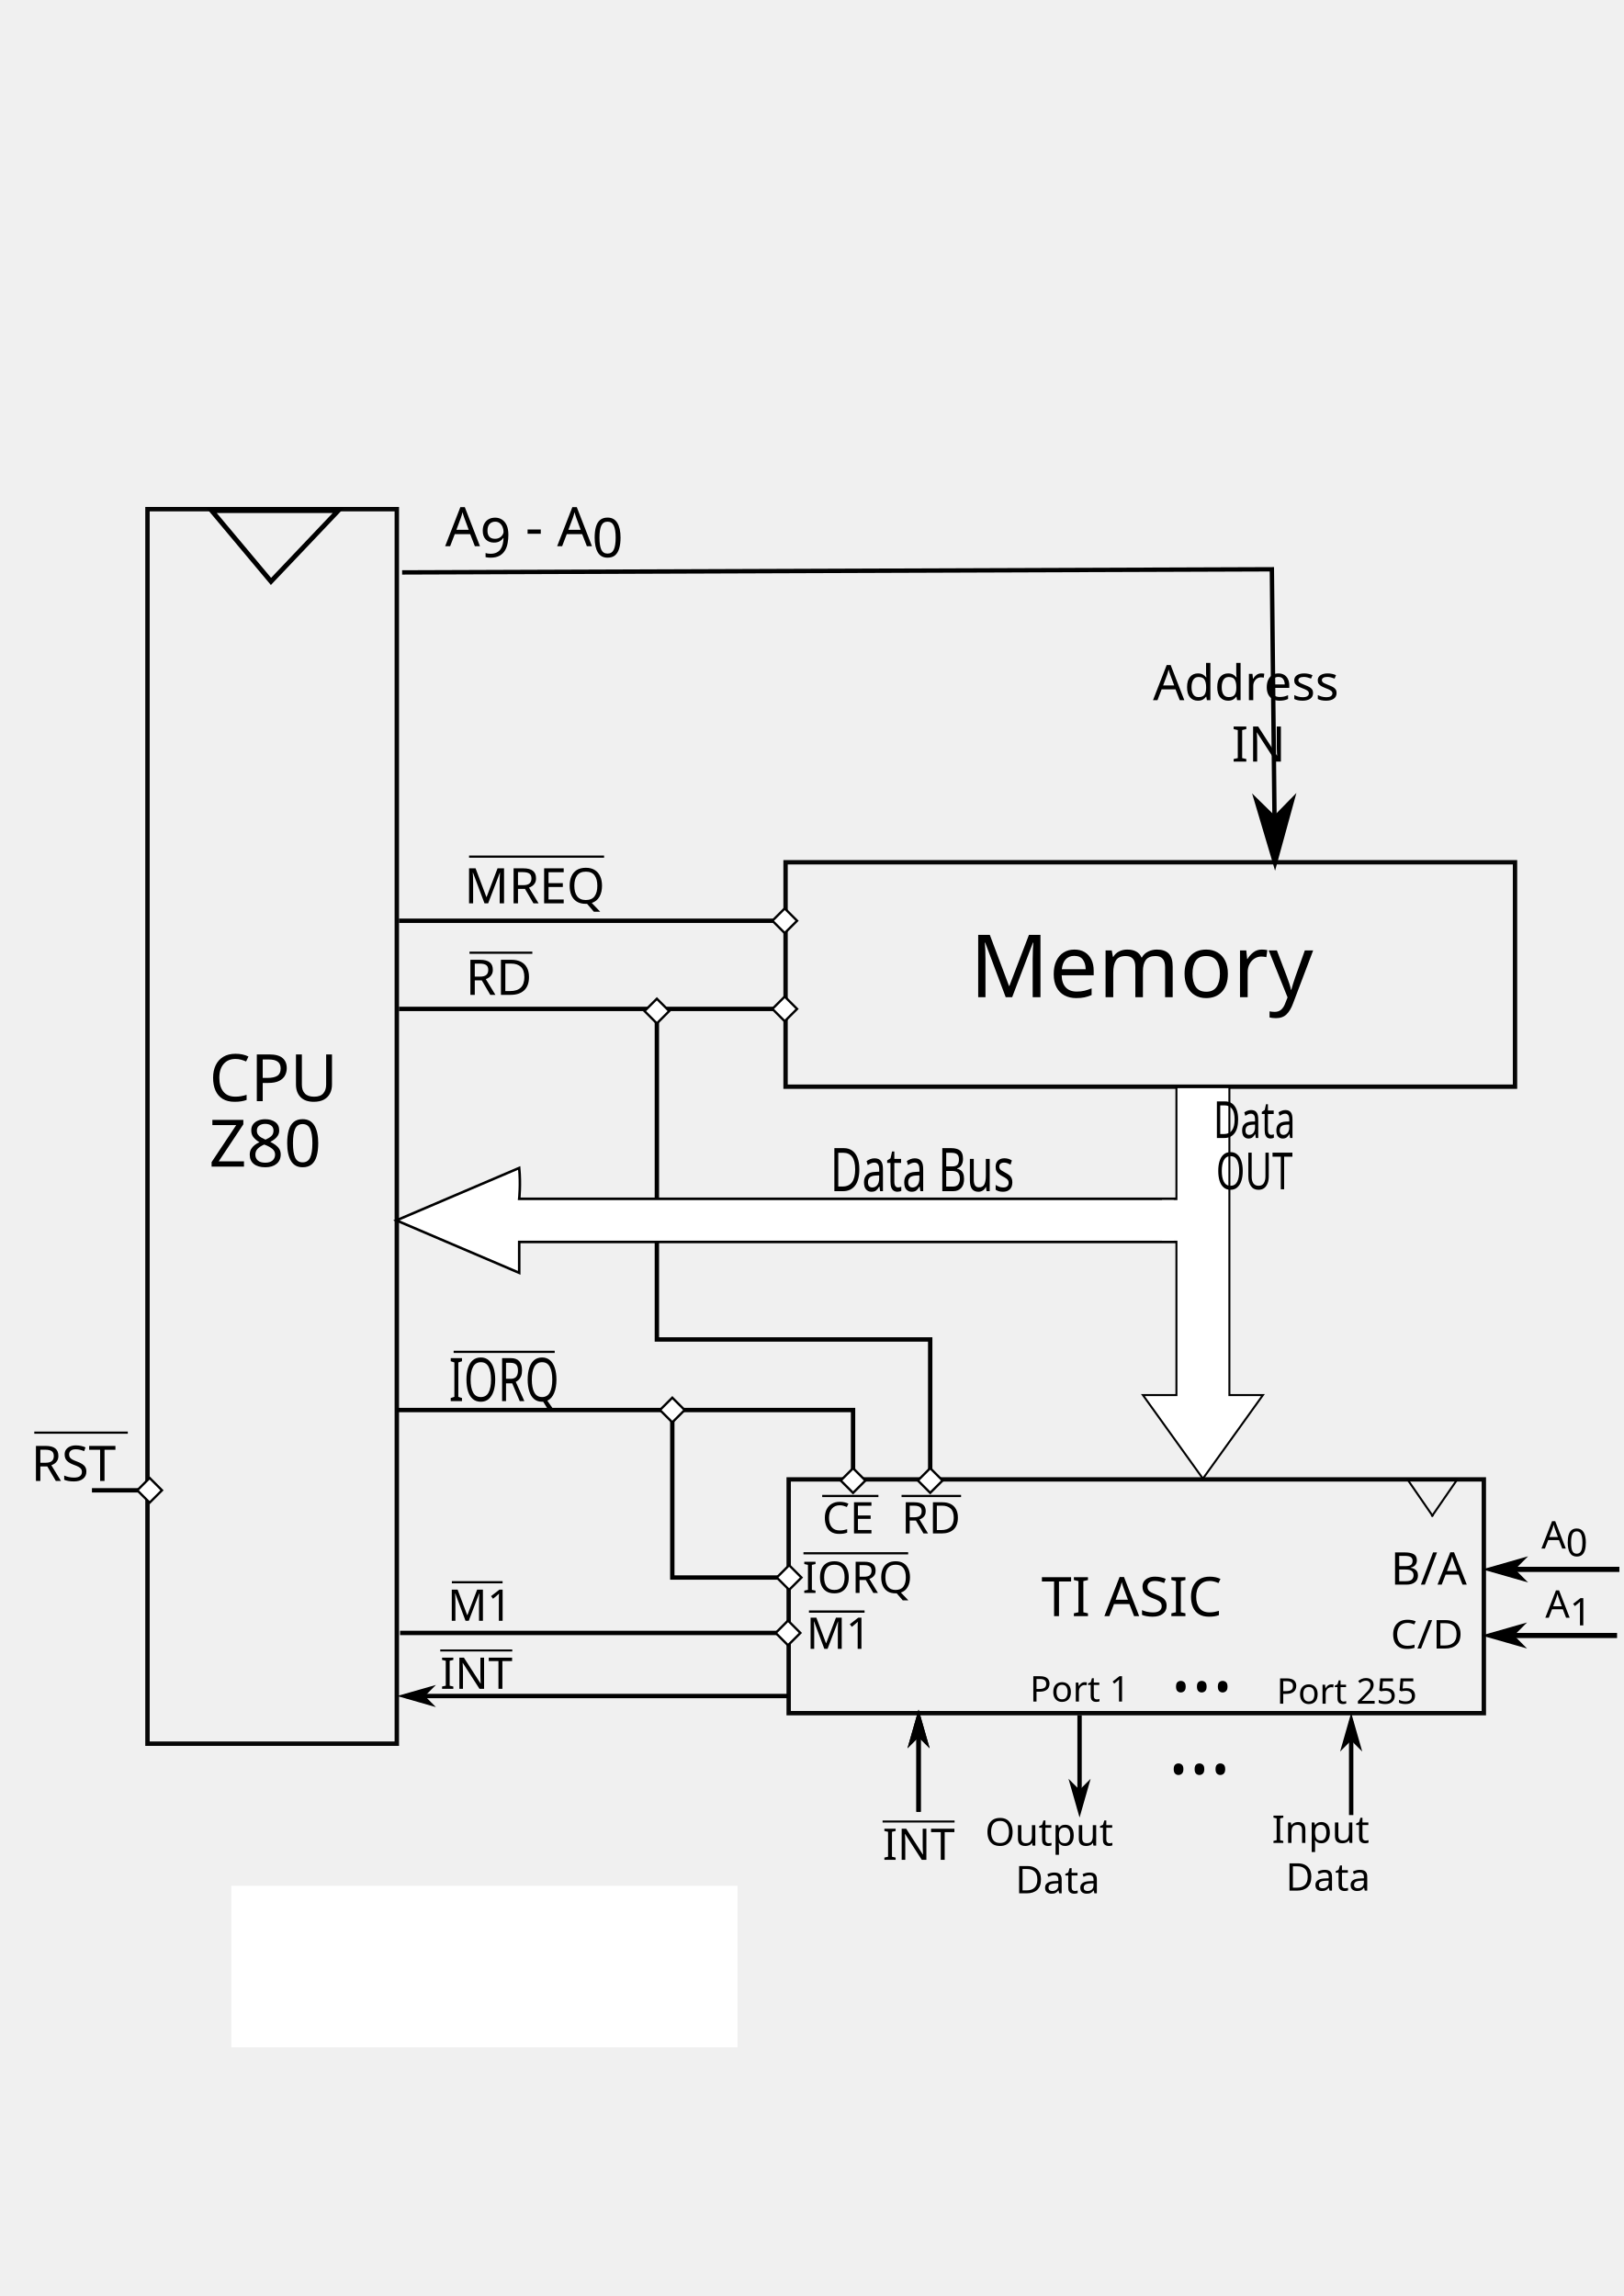
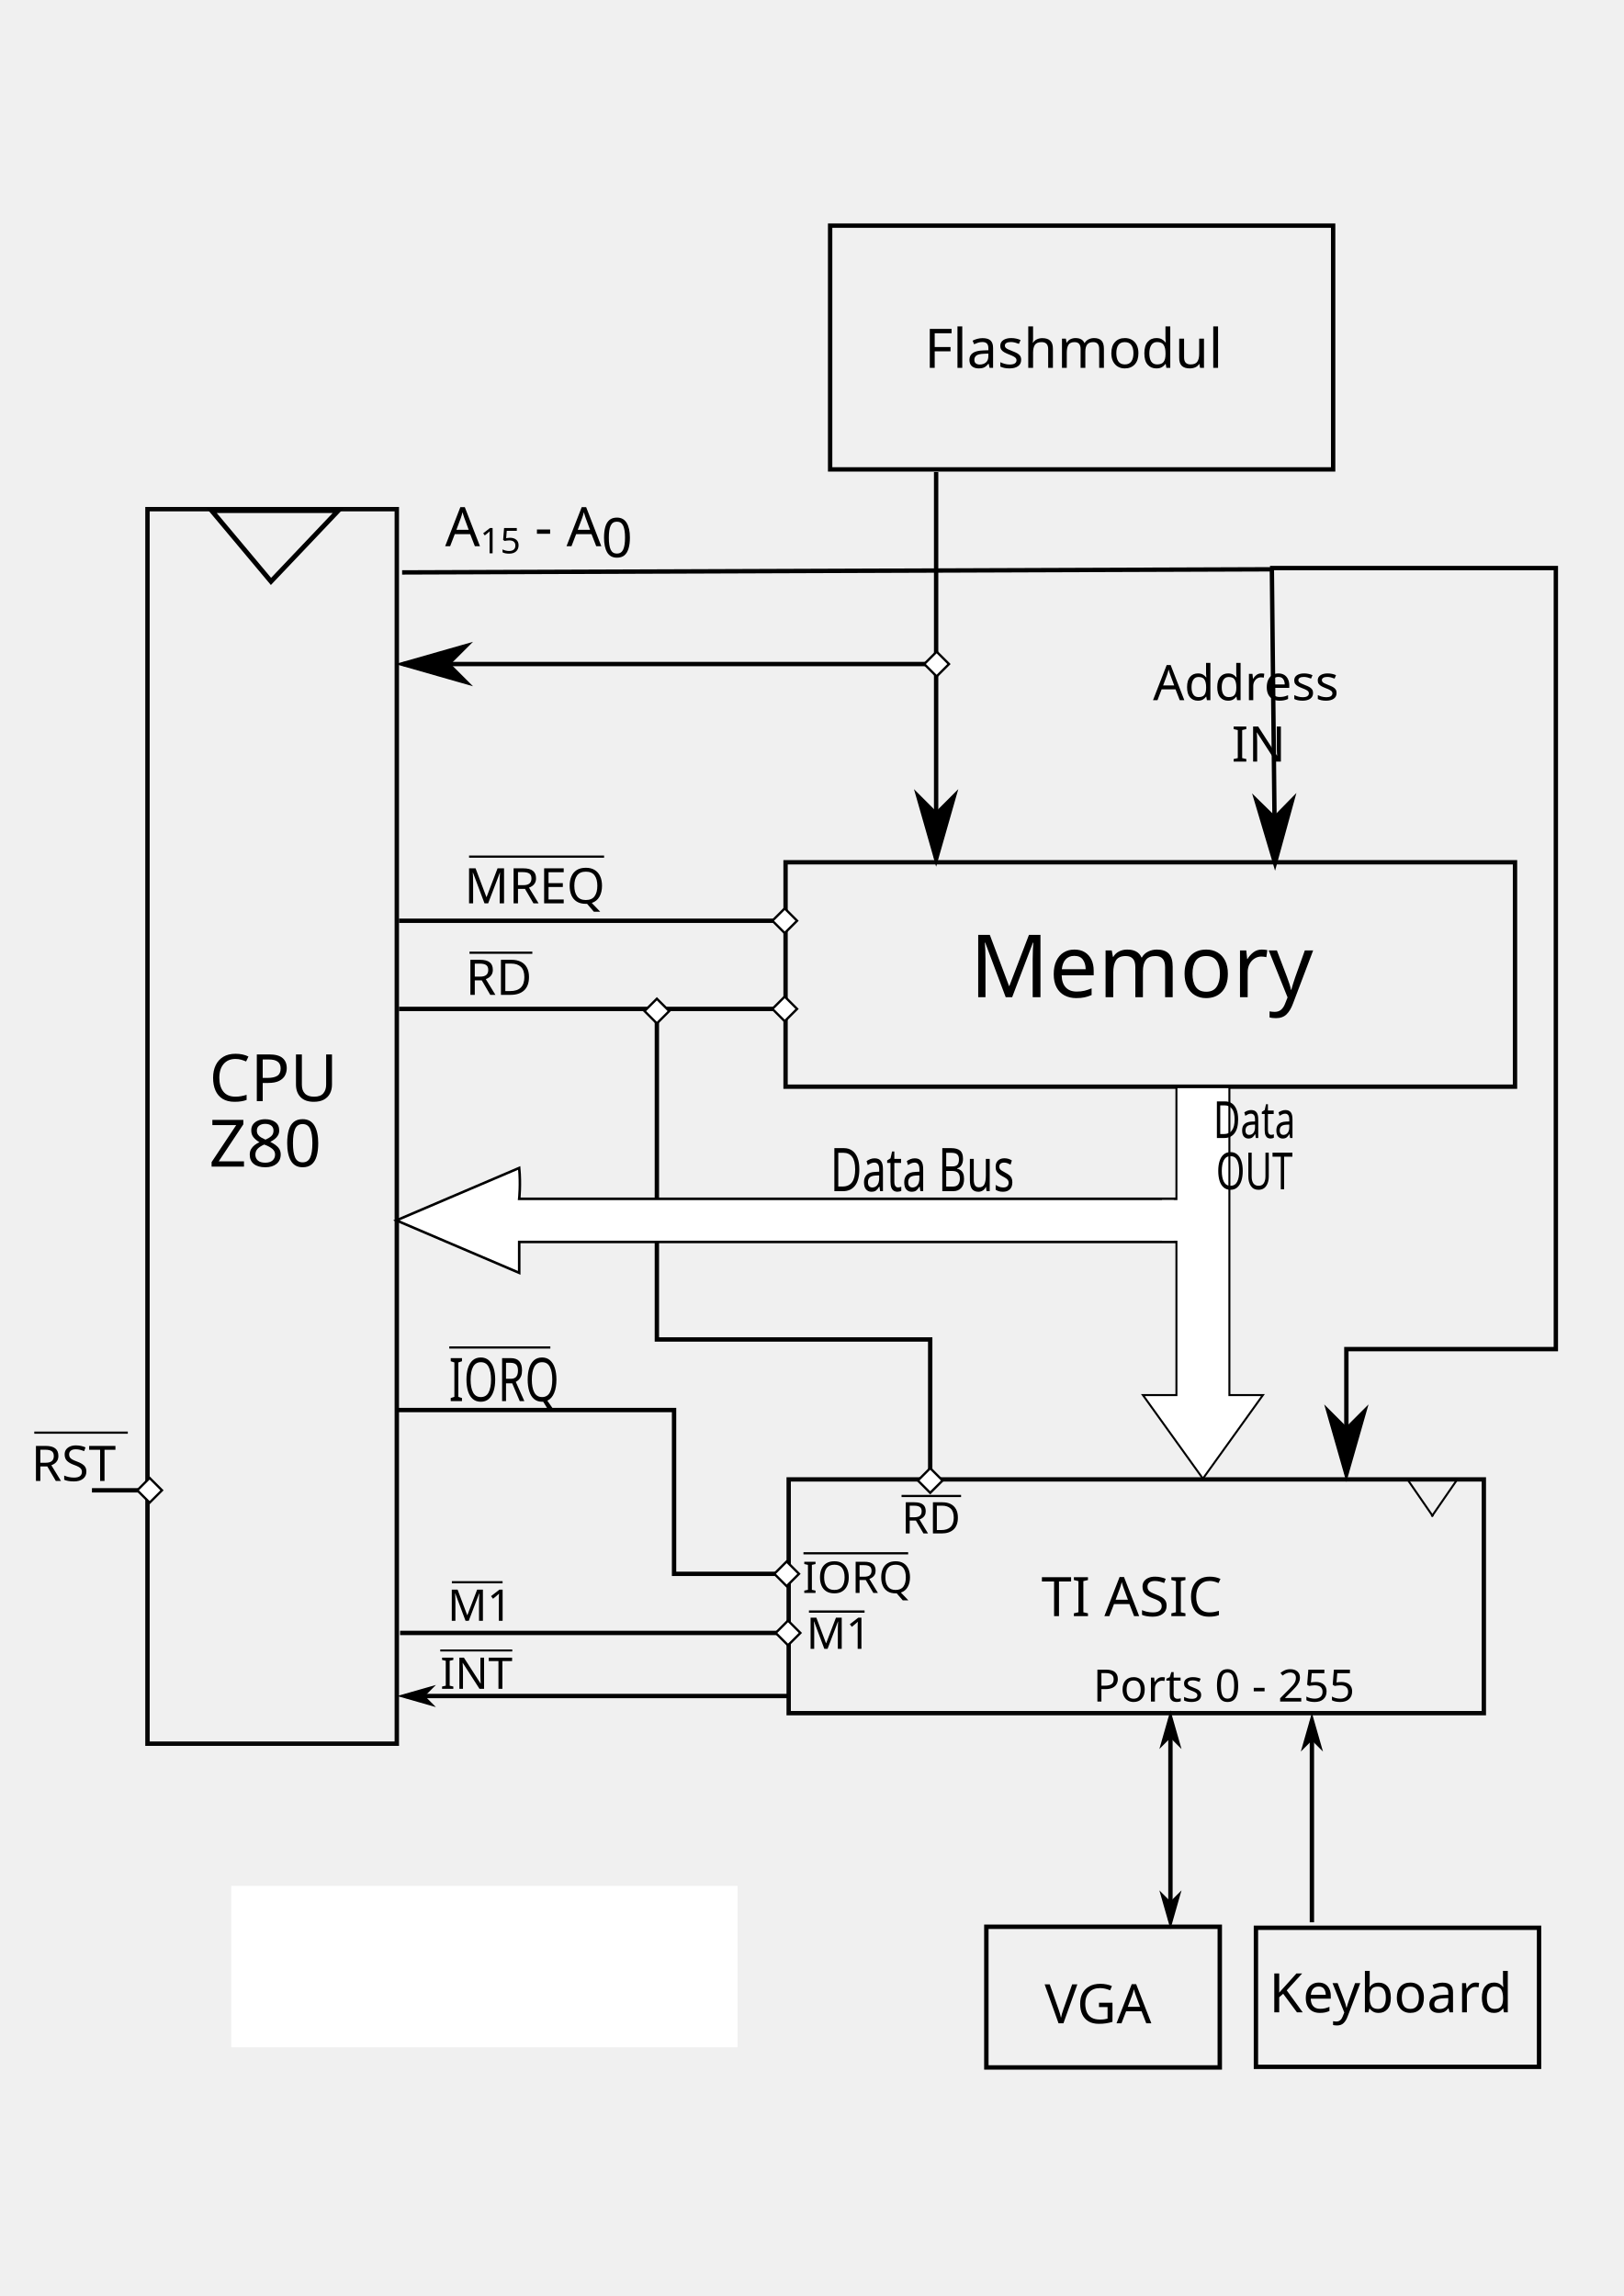
<svg xmlns="http://www.w3.org/2000/svg" width="210mm" height="297mm" viewBox="0 0 744.094 1052.362" id="svg2" version="1.1">
  <defs id="defs4">
+     <marker style="overflow:visible;" id="marker7696" refX="0.0" refY="0.0" orient="auto">
+       <path transform="scale(0.8) rotate(180) translate(12.5,0)" style="fill-rule:evenodd;stroke:#000000;stroke-width:1pt;stroke-opacity:1;fill:#000000;fill-opacity:1" d="M 0.0,0.0 L 5.0,-5.0 L -12.5,0.0 L 5.0,5.0 L 0.0,0.0 z " id="path7698" />
+     </marker>
+     <marker orient="auto" refY="0.0" refX="0.0" id="marker5862" style="overflow:visible">
+       <path id="path5864" d="M 0.0,0.0 L 5.0,-5.0 L -12.5,0.0 L 5.0,5.0 L 0.0,0.0 z " style="fill-rule:evenodd;stroke:#000000;stroke-width:1pt;stroke-opacity:1;fill:#000000;fill-opacity:1" transform="scale(0.4) translate(10,0)" />
+     </marker>
+     <marker orient="auto" refY="0.0" refX="0.0" id="Arrow1Lstart" style="overflow:visible">
+       <path id="path5328" d="M 0.0,0.0 L 5.0,-5.0 L -12.5,0.0 L 5.0,5.0 L 0.0,0.0 z " style="fill-rule:evenodd;stroke:#000000;stroke-width:1pt;stroke-opacity:1;fill:#000000;fill-opacity:1" transform="scale(0.8) translate(12.5,0)" />
+     </marker>
+     <marker orient="auto" refY="0.0" refX="0.0" id="marker5050" style="overflow:visible;">
+       <path id="path5052" d="M 0.0,0.0 L 5.0,-5.0 L -12.5,0.0 L 5.0,5.0 L 0.0,0.0 z " style="fill-rule:evenodd;stroke:#000000;stroke-width:1pt;stroke-opacity:1;fill:#000000;fill-opacity:1" transform="scale(0.8) rotate(180) translate(12.5,0)" />
+     </marker>
+     <marker style="overflow:visible;" id="marker4855" refX="0.0" refY="0.0" orient="auto">
+       <path transform="scale(0.4) rotate(180) translate(10,0)" style="fill-rule:evenodd;stroke:#000000;stroke-width:1pt;stroke-opacity:1;fill:#000000;fill-opacity:1" d="M 0.0,0.0 L 5.0,-5.0 L -12.5,0.0 L 5.0,5.0 L 0.0,0.0 z " id="path4857" />
+     </marker>
+     <marker style="overflow:visible;" id="marker4593" refX="0.0" refY="0.0" orient="auto">
+       <path transform="scale(0.4) rotate(180) translate(10,0)" style="fill-rule:evenodd;stroke:#000000;stroke-width:1pt;stroke-opacity:1;fill:#000000;fill-opacity:1" d="M 0.0,0.0 L 5.0,-5.0 L -12.5,0.0 L 5.0,5.0 L 0.0,0.0 z " id="path4595" />
+     </marker>
    <marker orient="auto" refY="0.0" refX="0.0" id="marker15234" style="overflow:visible;">
      <path id="path15236" d="M 0.0,0.0 L 5.0,-5.0 L -12.5,0.0 L 5.0,5.0 L 0.0,0.0 z " style="fill-rule:evenodd;stroke:#000000;stroke-width:1pt;stroke-opacity:1;fill:#000000;fill-opacity:1" transform="scale(0.4) rotate(180) translate(10,0)" />
-     </marker>
-     <marker style="overflow:visible;" id="marker13762" refX="0.0" refY="0.0" orient="auto">
-       <path transform="scale(0.4) rotate(180) translate(10,0)" style="fill-rule:evenodd;stroke:#000000;stroke-width:1pt;stroke-opacity:1;fill:#000000;fill-opacity:1" d="M 0.0,0.0 L 5.0,-5.0 L -12.5,0.0 L 5.0,5.0 L 0.0,0.0 z " id="path13764" />
-     </marker>
-     <marker orient="auto" refY="0.0" refX="0.0" id="marker12941" style="overflow:visible;">
-       <path id="path12943" d="M 0.0,0.0 L 5.0,-5.0 L -12.5,0.0 L 5.0,5.0 L 0.0,0.0 z " style="fill-rule:evenodd;stroke:#000000;stroke-width:1pt;stroke-opacity:1;fill:#000000;fill-opacity:1" transform="scale(0.4) rotate(180) translate(10,0)" />
-     </marker>
-     <marker style="overflow:visible" id="marker11310" refX="0.0" refY="0.0" orient="auto">
-       <path transform="scale(0.4) translate(10,0)" style="fill-rule:evenodd;stroke:#000000;stroke-width:1pt;stroke-opacity:1;fill:#000000;fill-opacity:1" d="M 0.0,0.0 L 5.0,-5.0 L -12.5,0.0 L 5.0,5.0 L 0.0,0.0 z " id="path11312" />
-     </marker>
-     <marker orient="auto" refY="0.0" refX="0.0" id="marker11004" style="overflow:visible">
-       <path id="path11006" d="M 0.0,0.0 L 5.0,-5.0 L -12.5,0.0 L 5.0,5.0 L 0.0,0.0 z " style="fill-rule:evenodd;stroke:#000000;stroke-width:1pt;stroke-opacity:1;fill:#000000;fill-opacity:1" transform="scale(0.4) translate(10,0)" />
    </marker>
    <marker orient="auto" refY="0.0" refX="0.0" id="TriangleInL" style="overflow:visible">
      <path id="path4359" d="M 5.77,0.0 L -2.88,5.0 L -2.88,-5.0 L 5.77,0.0 z " style="fill-rule:evenodd;stroke:#000000;stroke-width:1pt;stroke-opacity:1;fill:#000000;fill-opacity:1" transform="scale(-0.8)" />
    </marker>
    <marker orient="auto" refY="0.0" refX="0.0" id="marker10700" style="overflow:visible">
      <path id="path10702" d="M 0,-7.071 L -7.071,0 L 0,7.071 L 7.071,0 L 0,-7.071 z " style="fill-rule:evenodd;fill:#ffffff;stroke:#000000;stroke-width:1pt;stroke-opacity:1" transform="scale(0.4)" />
    </marker>
    <marker orient="auto" refY="0.0" refX="0.0" id="Arrow2Mend" style="overflow:visible;">
      <path id="path4253" style="fill-rule:evenodd;stroke-width:0.625;stroke-linejoin:round;stroke:#000000;stroke-opacity:1;fill:#000000;fill-opacity:1" d="M 8.719,4.034 L -2.207,0.016 L 8.719,-4.002 C 6.973,-1.63 6.983,1.616 8.719,4.034 z " transform="scale(0.6) rotate(180) translate(0,0)" />
    </marker>
    <marker orient="auto" refY="0.0" refX="0.0" id="Arrow1Send" style="overflow:visible;">
      <path id="path4241" d="M 0.0,0.0 L 5.0,-5.0 L -12.5,0.0 L 5.0,5.0 L 0.0,0.0 z " style="fill-rule:evenodd;stroke:#000000;stroke-width:1pt;stroke-opacity:1;fill:#000000;fill-opacity:1" transform="scale(0.2) rotate(180) translate(6,0)" />
    </marker>
    <marker style="overflow:visible;" id="marker9129" refX="0.0" refY="0.0" orient="auto">
      <path transform="scale(0.4) rotate(180) translate(10,0)" style="fill-rule:evenodd;stroke:#000000;stroke-width:1pt;stroke-opacity:1;fill:#000000;fill-opacity:1" d="M 0.0,0.0 L 5.0,-5.0 L -12.5,0.0 L 5.0,5.0 L 0.0,0.0 z " id="path9131" />
    </marker>
    <marker orient="auto" refY="0.0" refX="0.0" id="marker8927" style="overflow:visible;">
      <path id="path8929" d="M 0.0,0.0 L 5.0,-5.0 L -12.5,0.0 L 5.0,5.0 L 0.0,0.0 z " style="fill-rule:evenodd;stroke:#000000;stroke-width:1pt;stroke-opacity:1;fill:#000000;fill-opacity:1" transform="scale(0.4) rotate(180) translate(10,0)" />
    </marker>
    <marker orient="auto" refY="0.0" refX="0.0" id="marker8731" style="overflow:visible;">
      <path id="path8733" d="M 0.0,0.0 L 5.0,-5.0 L -12.5,0.0 L 5.0,5.0 L 0.0,0.0 z " style="fill-rule:evenodd;stroke:#000000;stroke-width:1pt;stroke-opacity:1;fill:#000000;fill-opacity:1" transform="scale(0.4) rotate(180) translate(10,0)" />
    </marker>
    <marker style="overflow:visible" id="marker8514" refX="0.0" refY="0.0" orient="auto">
      <g id="g8516" style="stroke:#000000;stroke-opacity:1;fill:#000000;fill-opacity:1">
        <path style="fill:#000000;stroke:#000000;stroke-width:1.15;stroke-linecap:square;stroke-opacity:1;fill-opacity:1" d="M 0,0 L -2,0" id="path8518" />
        <path style="fill:#000000;fill-rule:evenodd;stroke:#000000;stroke-opacity:1;fill-opacity:1" d="M 0,0 L -13,4 L -9,0 -13,-4 L 0,0 z " id="path8520" />
        <path style="fill:#000000;stroke:#000000;stroke-width:1;stroke-linecap:square;stroke-opacity:1;fill-opacity:1" d="M 0,-4 L 0,40" id="path8522" />
      </g>
    </marker>
    <marker style="overflow:visible" id="DistanceEnd" refX="0.0" refY="0.0" orient="auto">
      <g id="g2301" style="stroke:#000000;stroke-opacity:1;fill:#000000;fill-opacity:1">
        <path style="fill:#000000;stroke:#000000;stroke-width:1.15;stroke-linecap:square;stroke-opacity:1;fill-opacity:1" d="M 0,0 L -2,0" id="path2316" />
        <path style="fill:#000000;fill-rule:evenodd;stroke:#000000;stroke-opacity:1;fill-opacity:1" d="M 0,0 L -13,4 L -9,0 -13,-4 L 0,0 z " id="path2312" />
        <path style="fill:#000000;stroke:#000000;stroke-width:1;stroke-linecap:square;stroke-opacity:1;fill-opacity:1" d="M 0,-4 L 0,40" id="path2314" />
      </g>
    </marker>
    <marker orient="auto" refY="0.0" refX="0.0" id="marker8056" style="overflow:visible">
      <path id="path8058" d="M 0,-7.071 L -7.071,0 L 0,7.071 L 7.071,0 L 0,-7.071 z " style="fill-rule:evenodd;fill:#ffffff;stroke:#000000;stroke-width:1pt;stroke-opacity:1" transform="scale(0.4)" />
    </marker>
    <marker orient="auto" refY="0.0" refX="0.0" id="Club" style="overflow:visible">
      <path id="path4455" d="M -1.597,-7.098 C -3.486,-7.098 -5.024,-5.561 -5.024,-3.671 C -5.024,-3.015 -4.785,-2.444 -4.464,-1.923 C -4.503,-1.891 -4.544,-1.865 -4.581,-1.83 C -5.203,-2.685 -6.17,-3.275 -7.308,-3.275 C -9.197,-3.275 -10.734,-1.738 -10.734,0.151 C -10.734,2.04 -9.197,3.578 -7.308,3.578 C -6.314,3.578 -5.439,3.136 -4.814,2.459 C -4.938,2.814 -5.024,3.18 -5.024,3.578 C -5.024,5.467 -3.486,7.004 -1.597,7.004 C 0.292,7.004 1.829,5.467 1.829,3.578 C 1.829,2.784 1.514,2.084 1.06,1.503 C 2.415,1.766 3.772,2.297 4.766,3.834 C 4.028,3.096 3.554,1.753 3.554,-0.059 L 2.925,-0.105 L 3.507,-0.128 C 3.507,-1.94 3.958,-3.283 4.696,-4.021 C 3.737,-2.539 2.439,-1.995 1.13,-1.713 C 1.534,-2.275 1.829,-2.927 1.829,-3.671 C 1.829,-5.561 0.292,-7.098 -1.597,-7.098 z " style="fill-rule:evenodd;stroke:#000000;stroke-width:0.746pt;stroke-opacity:1;fill:#000000;fill-opacity:1" transform="scale(0.6)" />
    </marker>
    <marker style="overflow:visible" id="marker7772" refX="0.0" refY="0.0" orient="auto">
      <path transform="scale(0.4)" style="fill-rule:evenodd;fill:#ffffff;stroke:#000000;stroke-width:1pt;stroke-opacity:1" d="M 0,-7.071 L -7.071,0 L 0,7.071 L 7.071,0 L 0,-7.071 z " id="path7774" />
    </marker>
    <marker style="overflow:visible;" id="marker6376" refX="0.0" refY="0.0" orient="auto">
      <path transform="scale(0.4) rotate(180) translate(10,0)" style="fill-rule:evenodd;stroke:#000000;stroke-width:1pt;stroke-opacity:1;fill:#000000;fill-opacity:1" d="M 0.0,0.0 L 5.0,-5.0 L -12.5,0.0 L 5.0,5.0 L 0.0,0.0 z " id="path6378" />
    </marker>
    <marker orient="auto" refY="0.0" refX="0.0" id="marker6256" style="overflow:visible;">
      <path id="path6258" d="M 0.0,0.0 L 5.0,-5.0 L -12.5,0.0 L 5.0,5.0 L 0.0,0.0 z " style="fill-rule:evenodd;stroke:#000000;stroke-width:1pt;stroke-opacity:1;fill:#000000;fill-opacity:1" transform="scale(0.4) rotate(180) translate(10,0)" />
    </marker>
    <marker style="overflow:visible;" id="marker6138" refX="0.0" refY="0.0" orient="auto">
      <path transform="scale(0.8) rotate(180) translate(12.5,0)" style="fill-rule:evenodd;stroke:#000000;stroke-width:1pt;stroke-opacity:1;fill:#000000;fill-opacity:1" d="M 0.0,0.0 L 5.0,-5.0 L -12.5,0.0 L 5.0,5.0 L 0.0,0.0 z " id="path6140" />
    </marker>
    <marker orient="auto" refY="0.0" refX="0.0" id="EmptyDiamondL" style="overflow:visible">
      <path id="path4332" d="M 0,-7.071 L -7.071,0 L 0,7.071 L 7.071,0 L 0,-7.071 z " style="fill-rule:evenodd;fill:#ffffff;stroke:#000000;stroke-width:1pt;stroke-opacity:1" transform="scale(0.8)" />
    </marker>
    <marker orient="auto" refY="0.0" refX="0.0" id="marker5836" style="overflow:visible">
      <path id="path5838" d="M 0,-7.071 L -7.071,0 L 0,7.071 L 7.071,0 L 0,-7.071 z " style="fill-rule:evenodd;fill:#ffffff;stroke:#000000;stroke-width:1pt;stroke-opacity:1" transform="scale(0.4)" />
    </marker>
    <marker style="overflow:visible" id="marker5736" refX="0.0" refY="0.0" orient="auto">
      <path transform="scale(0.4)" style="fill-rule:evenodd;fill:#ffffff;stroke:#000000;stroke-width:1pt;stroke-opacity:1" d="M 0,-7.071 L -7.071,0 L 0,7.071 L 7.071,0 L 0,-7.071 z " id="path5738" />
    </marker>
    <marker orient="auto" refY="0.0" refX="0.0" id="marker5688" style="overflow:visible">
      <path id="path5690" d="M 0,-7.071 L -7.071,0 L 0,7.071 L 7.071,0 L 0,-7.071 z " style="fill-rule:evenodd;fill:#ffffff;stroke:#000000;stroke-width:1pt;stroke-opacity:1" transform="scale(0.4)" />
    </marker>
    <marker orient="auto" refY="0.0" refX="0.0" id="marker5582" style="overflow:visible">
      <path id="path5584" d="M 0,-7.071 L -7.071,0 L 0,7.071 L 7.071,0 L 0,-7.071 z " style="fill-rule:evenodd;fill:#ffffff;stroke:#000000;stroke-width:1pt;stroke-opacity:1" transform="scale(0.4)" />
    </marker>
    <marker style="overflow:visible" id="marker5476" refX="0.0" refY="0.0" orient="auto">
      <path transform="scale(0.4)" style="fill-rule:evenodd;fill:#ffffff;stroke:#000000;stroke-width:1pt;stroke-opacity:1" d="M 0,-7.071 L -7.071,0 L 0,7.071 L 7.071,0 L 0,-7.071 z " id="path5478" />
    </marker>
    <marker style="overflow:visible" id="marker5382" refX="0.0" refY="0.0" orient="auto">
      <path transform="scale(0.4)" style="fill-rule:evenodd;fill:#ffffff;stroke:#000000;stroke-width:1pt;stroke-opacity:1" d="M 0,-7.071 L -7.071,0 L 0,7.071 L 7.071,0 L 0,-7.071 z " id="path5384" />
    </marker>
    <marker orient="auto" refY="0.0" refX="0.0" id="marker5180" style="overflow:visible">
      <path id="path5182" d="M 0,-7.071 L -7.071,0 L 0,7.071 L 7.071,0 L 0,-7.071 z " style="fill-rule:evenodd;fill:#ffffff;stroke:#000000;stroke-width:1pt;stroke-opacity:1" transform="scale(0.4)" />
    </marker>
    <marker orient="auto" refY="0.0" refX="0.0" id="EmptyDiamondSend" style="overflow:visible">
      <path id="path4356" d="M 0,-7.071 L -7.071,0 L 0,7.071 L 7.071,0 L 0,-7.071 z " style="fill-rule:evenodd;fill:#ffffff;stroke:#000000;stroke-width:1pt;stroke-opacity:1" transform="scale(0.2) translate(-6,0)" />
    </marker>
    <marker orient="auto" refY="0.0" refX="0.0" id="marker5002" style="overflow:visible">
      <path id="path5004" d="M 0,-7.071 L -7.071,0 L 0,7.071 L 7.071,0 L 0,-7.071 z " style="fill-rule:evenodd;fill:#ffffff;stroke:#000000;stroke-width:1pt;stroke-opacity:1" transform="scale(0.2)" />
    </marker>
    <marker orient="auto" refY="0.0" refX="0.0" id="marker4646" style="overflow:visible">
      <path id="path4648" d="M 0,-7.071 L -7.071,0 L 0,7.071 L 7.071,0 L 0,-7.071 z " style="fill-rule:evenodd;fill:#ffffff;stroke:#000000;stroke-width:1pt;stroke-opacity:1" transform="scale(0.2)" />
    </marker>
    <marker orient="auto" refY="0.0" refX="0.0" id="EmptyDiamondS" style="overflow:visible">
      <path id="path4338" d="M 0,-7.071 L -7.071,0 L 0,7.071 L 7.071,0 L 0,-7.071 z " style="fill-rule:evenodd;fill:#ffffff;stroke:#000000;stroke-width:1pt;stroke-opacity:1" transform="scale(0.2)" />
    </marker>
    <marker orient="auto" refY="0.0" refX="0.0" id="Arrow1Mstart" style="overflow:visible">
      <path id="path4232" d="M 0.0,0.0 L 5.0,-5.0 L -12.5,0.0 L 5.0,5.0 L 0.0,0.0 z " style="fill-rule:evenodd;stroke:#000000;stroke-width:1pt;stroke-opacity:1;fill:#000000;fill-opacity:1" transform="scale(0.4) translate(10,0)" />
    </marker>
    <marker orient="auto" refY="0.0" refX="0.0" id="Arrow1Mend" style="overflow:visible;">
      <path id="path4235" d="M 0.0,0.0 L 5.0,-5.0 L -12.5,0.0 L 5.0,5.0 L 0.0,0.0 z " style="fill-rule:evenodd;stroke:#000000;stroke-width:1pt;stroke-opacity:1;fill:#000000;fill-opacity:1" transform="scale(0.4) rotate(180) translate(10,0)" />
    </marker>
    <marker orient="auto" refY="0.0" refX="0.0" id="Arrow1Lend" style="overflow:visible;">
      <path id="path4229" d="M 0.0,0.0 L 5.0,-5.0 L -12.5,0.0 L 5.0,5.0 L 0.0,0.0 z " style="fill-rule:evenodd;stroke:#000000;stroke-width:1pt;stroke-opacity:1;fill:#000000;fill-opacity:1" transform="scale(0.8) rotate(180) translate(12.5,0)" />
    </marker>
  </defs>
  <g id="layer1">
    <rect style="fill:#000000;opacity:0" id="rect4152" width="245.714" height="598.571" x="72.857" y="158.076" />
    <rect style="opacity:1;fill:none" id="rect4156" width="291.429" height="827.143" x="51.429" y="116.648" />
    <rect style="opacity:1;fill:none;fill-opacity:1;stroke:#000000;stroke-width:2.023;stroke-linecap:square;stroke-miterlimit:4;stroke-dasharray:none;stroke-opacity:0.974" id="rect4164" width="114.263" height="565.834" x="67.583" y="233.374" />
    <text xml:space="preserve" style="font-style:normal;font-weight:normal;font-size:40px;line-height:100%;font-family:sans-serif;letter-spacing:0px;word-spacing:0px;fill:#000000;fill-opacity:1;stroke:none;stroke-width:1px;stroke-linecap:butt;stroke-linejoin:miter;stroke-opacity:1" x="95.824" y="504.711" id="text4166">
      <tspan id="tspan4168" x="95.824" y="504.711" style="font-size:30px;line-height:100%">CPU</tspan>
      <tspan x="95.824" y="534.711" id="tspan4178" style="font-size:30px;line-height:100%">Z80</tspan>
    </text>
    <flowRoot xml:space="preserve" id="flowRoot4170" style="fill:black;stroke:none;stroke-opacity:1;stroke-width:1px;stroke-linejoin:miter;stroke-linecap:butt;fill-opacity:1;font-family:sans-serif;font-style:normal;font-weight:normal;font-size:40px;line-height:125%;letter-spacing:0px;word-spacing:0px">
      <flowRegion id="flowRegion4172">
        <rect id="rect4174" width="81.429" height="68.571" x="104.286" y="450.934" />
      </flowRegion>
      <flowPara id="flowPara4176" />
    </flowRoot>
    <rect style="opacity:1;fill:none;fill-opacity:1;stroke:#000000;stroke-width:2;stroke-linecap:square;stroke-miterlimit:4;stroke-dasharray:none;stroke-opacity:0.974" id="rect4182" width="334.286" height="102.857" x="360" y="395.219" />
    <rect style="opacity:1;fill:none;fill-opacity:1;stroke:#000000;stroke-width:2;stroke-linecap:square;stroke-miterlimit:4;stroke-dasharray:none;stroke-opacity:0.974" id="rect4184" width="318.571" height="107.143" x="361.429" y="678.076" />
    <path style="fill:none;fill-rule:evenodd;stroke:#000000;stroke-width:2.191;stroke-linecap:butt;stroke-linejoin:miter;stroke-miterlimit:4;stroke-dasharray:none;stroke-opacity:1" d="m 96.996,234.055 27.187,32.436 30.812,-32.436 z" id="path4194" />
    <path style="fill:none;fill-rule:evenodd;stroke:#000000;stroke-width:2;stroke-linecap:butt;stroke-linejoin:miter;stroke-opacity:1;stroke-miterlimit:4;stroke-dasharray:none;marker-end:url(#Arrow1Lend)" d="m 184.286,262.362 398.571,-1.429 1.429,134.286" id="path4206" />
    <path style="fill:none;fill-rule:evenodd;stroke:#000000;stroke-width:2;stroke-linecap:butt;stroke-linejoin:miter;stroke-opacity:1;stroke-miterlimit:4;stroke-dasharray:none;marker-end:url(#marker5382)" d="m 182.838,462.433 176.777,0" id="path4218" />
    <path id="path4220" d="m 182.838,422.027 176.777,0" style="fill:none;fill-rule:evenodd;stroke:#000000;stroke-width:2;stroke-linecap:butt;stroke-linejoin:miter;stroke-miterlimit:4;stroke-dasharray:none;stroke-opacity:1;stroke-dashoffset:0;marker-end:url(#marker5180)" />
    <text xml:space="preserve" style="font-style:normal;font-weight:normal;font-size:40px;line-height:125%;font-family:sans-serif;letter-spacing:0px;word-spacing:0px;fill:#000000;fill-opacity:1;stroke:none;stroke-width:1px;stroke-linecap:butt;stroke-linejoin:miter;stroke-opacity:1" x="444.408" y="457.068" id="text4692">
      <tspan id="tspan4694" x="444.408" y="457.068">Memory</tspan>
      <tspan x="444.408" y="507.068" id="tspan4696" />
    </text>
    <text id="text4714" y="469.505" x="367.143" style="font-style:normal;font-weight:normal;font-size:22.5px;line-height:125%;font-family:sans-serif;letter-spacing:0px;word-spacing:0px;fill:#000000;fill-opacity:1;stroke:none;stroke-width:1px;stroke-linecap:butt;stroke-linejoin:miter;stroke-opacity:1" xml:space="preserve">
      <tspan y="469.505" x="367.143" id="tspan4716" />
    </text>
    <text xml:space="preserve" style="font-style:normal;font-weight:normal;font-size:22.5px;line-height:125%;font-family:sans-serif;letter-spacing:0px;word-spacing:0px;fill:#000000;fill-opacity:1;stroke:none;stroke-width:1px;stroke-linecap:butt;stroke-linejoin:miter;stroke-opacity:1" x="212.77" y="414.051" id="text4892">
      <tspan id="tspan4894" x="212.77" y="414.051">MREQ</tspan>
    </text>
    <text id="text4896" y="455.984" x="213.377" style="font-style:normal;font-weight:normal;font-size:22.5px;line-height:125%;font-family:sans-serif;letter-spacing:0px;word-spacing:0px;fill:#000000;fill-opacity:1;stroke:none;stroke-width:1px;stroke-linecap:butt;stroke-linejoin:miter;stroke-opacity:1" xml:space="preserve">
      <tspan y="455.984" x="213.377" id="tspan4898">RD</tspan>
    </text>
    <path style="fill:none;fill-rule:evenodd;stroke:#000000;stroke-width:1px;stroke-linecap:butt;stroke-linejoin:miter;stroke-opacity:1" d="m 215.162,436.674 28.789,0" id="path4964" />
    <text xml:space="preserve" style="font-style:normal;font-weight:normal;font-size:22.5px;line-height:125%;font-family:sans-serif;letter-spacing:0px;word-spacing:0px;fill:#000000;fill-opacity:1;stroke:none;stroke-width:1px;stroke-linecap:butt;stroke-linejoin:miter;stroke-opacity:1" x="635.61" y="320.934" id="text4966">
      <tspan id="tspan4968" x="591.429" y="320.934" style="text-anchor:middle;text-align:center">Address</tspan>
      <tspan x="591.429" y="349.059" id="tspan4970" style="text-anchor:middle;text-align:center">IN</tspan>
    </text>
    <path style="fill:none;fill-rule:evenodd;stroke:#000000;stroke-width:2;stroke-linecap:butt;stroke-linejoin:miter;stroke-opacity:1;marker-end:url(#marker5688);stroke-miterlimit:4;stroke-dasharray:none" d="m 42.143,683.076 26.429,0" id="path4990" />
    <text xml:space="preserve" style="font-style:normal;font-weight:normal;font-size:22.5px;line-height:125%;font-family:sans-serif;letter-spacing:0px;word-spacing:0px;fill:#000000;fill-opacity:1;stroke:none;stroke-width:1px;stroke-linecap:butt;stroke-linejoin:miter;stroke-opacity:1" x="14.286" y="678.791" id="text4996">
      <tspan id="tspan4998" x="14.286" y="678.791">RST</tspan>
    </text>
    <path style="fill:none;fill-rule:evenodd;stroke:#000000;stroke-width:1px;stroke-linecap:butt;stroke-linejoin:miter;stroke-opacity:1" d="m 15.714,656.648 42.857,0" id="path5000" />
    <path style="fill:none;fill-rule:evenodd;stroke:#000000;stroke-width:2;stroke-linecap:butt;stroke-linejoin:miter;stroke-miterlimit:4;stroke-dasharray:none;stroke-opacity:1;marker-start:url(#marker5476);marker-end:url(#marker5582)" d="m 301.025,463.423 0,150.513 125.259,0 0,64.65" id="path5178" />
-     <path style="fill:none;fill-rule:evenodd;stroke:#000000;stroke-width:2;stroke-linecap:butt;stroke-linejoin:miter;stroke-opacity:1;marker-end:url(#marker5836);stroke-miterlimit:4;stroke-dasharray:none" d="m 181.827,646.281 209.102,0 0,32.325" id="path5728" />
-     <path style="fill:none;fill-rule:evenodd;stroke:#000000;stroke-width:2;stroke-linecap:butt;stroke-linejoin:miter;stroke-opacity:1;marker-end:url(#marker5736);stroke-miterlimit:4;stroke-dasharray:none;marker-start:url(#marker5736)" d="m 308.097,646.281 0,76.772 53.538,0" id="path6072" />
-     <text xml:space="preserve" style="font-style:normal;font-weight:normal;font-size:20px;line-height:125%;font-family:sans-serif;letter-spacing:0px;word-spacing:0px;fill:#000000;fill-opacity:1;stroke:none;stroke-width:1px;stroke-linecap:butt;stroke-linejoin:miter;stroke-opacity:1" x="376.787" y="702.849" id="text6110">
-       <tspan id="tspan6112" x="376.787" y="702.849">CE</tspan>
-     </text>
+     <path style="fill:none;fill-rule:evenodd;stroke:#000000;stroke-width:2;stroke-linecap:butt;stroke-linejoin:miter;stroke-miterlimit:4;stroke-dasharray:none;stroke-opacity:1;marker-end:url(#marker5836)" d="m 181.827,646.281 127.077,0 0,75.081 51.595,0" id="path5728" />
    <text id="text6114" y="730.103" x="367.777" style="font-style:normal;font-weight:normal;font-size:20px;line-height:125%;font-family:sans-serif;letter-spacing:0px;word-spacing:0px;fill:#000000;fill-opacity:1;stroke:none;stroke-width:1px;stroke-linecap:butt;stroke-linejoin:miter;stroke-opacity:1" xml:space="preserve">
      <tspan y="730.103" x="367.777" id="tspan6116">IORQ</tspan>
    </text>
    <text xml:space="preserve" style="font-style:normal;font-weight:normal;font-size:20px;line-height:125%;font-family:sans-serif;letter-spacing:0px;word-spacing:0px;fill:#000000;fill-opacity:1;stroke:none;stroke-width:1px;stroke-linecap:butt;stroke-linejoin:miter;stroke-opacity:1" x="369.531" y="755.738" id="text6118">
      <tspan id="tspan6120" x="369.531" y="755.738">M1</tspan>
    </text>
    <text id="text6122" y="702.849" x="413.152" style="font-style:normal;font-weight:normal;font-size:20px;line-height:125%;font-family:sans-serif;letter-spacing:0px;word-spacing:0px;fill:#000000;fill-opacity:1;stroke:none;stroke-width:1px;stroke-linecap:butt;stroke-linejoin:miter;stroke-opacity:1" xml:space="preserve">
      <tspan y="702.849" x="413.152" id="tspan6124">RD</tspan>
    </text>
-     <text id="text6126" y="779.904" x="471.964" style="font-style:normal;font-weight:normal;font-size:20px;line-height:125%;font-family:sans-serif;letter-spacing:0px;word-spacing:0px;fill:#000000;fill-opacity:1;stroke:none;stroke-width:1px;stroke-linecap:butt;stroke-linejoin:miter;stroke-opacity:1" xml:space="preserve">
-       <tspan y="779.904" x="471.964" id="tspan6128" style="font-size:16.25px">Port 1</tspan>
-     </text>
-     <path style="fill:none;fill-rule:evenodd;stroke:#000000;stroke-width:2;stroke-linecap:butt;stroke-linejoin:miter;stroke-miterlimit:4;stroke-dasharray:none;stroke-opacity:1;marker-end:url(#marker6256)" d="m 494.731,786.187 0,42.931" id="path6130" />
-     <path id="path6374" d="m 619.203,831.928 0,-42.931" style="fill:none;fill-rule:evenodd;stroke:#000000;stroke-width:2;stroke-linecap:butt;stroke-linejoin:miter;stroke-miterlimit:4;stroke-dasharray:none;stroke-opacity:1;marker-end:url(#marker6376)" />
-     <path style="fill:none;fill-rule:evenodd;stroke:#000000;stroke-width:1px;stroke-linecap:butt;stroke-linejoin:miter;stroke-opacity:1" d="m 376.787,685.677 25.759,0" id="path7754" />
+     <text id="text6126" y="779.897" x="500.917" style="font-style:normal;font-weight:normal;font-size:20.485px;line-height:125%;font-family:sans-serif;letter-spacing:0px;word-spacing:0px;fill:#000000;fill-opacity:1;stroke:none;stroke-width:1px;stroke-linecap:butt;stroke-linejoin:miter;stroke-opacity:1" xml:space="preserve">
+       <tspan y="779.897" x="500.917" style="font-size:20.485px" id="tspan5141">Ports 0 - 255</tspan>
+     </text>
+     <path style="fill:none;fill-rule:evenodd;stroke:#000000;stroke-width:2;stroke-linecap:butt;stroke-linejoin:miter;stroke-miterlimit:4;stroke-dasharray:none;stroke-opacity:1;marker-start:url(#marker5862);marker-end:url(#marker6256)" d="m 536.378,787.833 0,92.429" id="path6130" />
+     <path id="path6374" d="m 601.203,881.072 0,-92.075" style="fill:none;fill-rule:evenodd;stroke:#000000;stroke-width:2;stroke-linecap:butt;stroke-linejoin:miter;stroke-miterlimit:4;stroke-dasharray:none;stroke-opacity:1;marker-end:url(#marker6376)" />
    <path style="fill:none;fill-rule:evenodd;stroke:#000000;stroke-width:1px;stroke-linecap:butt;stroke-linejoin:miter;stroke-opacity:1" d="m 413.152,685.677 27.274,0" id="path7756" />
    <path style="fill:none;fill-rule:evenodd;stroke:#000000;stroke-width:1px;stroke-linecap:butt;stroke-linejoin:miter;stroke-opacity:1" d="m 368.201,711.941 47.982,0" id="path7758" />
    <path style="fill:none;fill-rule:evenodd;stroke:#000000;stroke-width:2;stroke-linecap:butt;stroke-linejoin:miter;stroke-miterlimit:4;stroke-dasharray:none;stroke-opacity:1;marker-end:url(#marker7772)" d="m 183.343,748.448 177.787,0" id="path7764" />
    <text id="text7902" y="742.872" x="205.102" style="font-style:normal;font-weight:normal;font-size:20px;line-height:125%;font-family:sans-serif;letter-spacing:0px;word-spacing:0px;fill:#000000;fill-opacity:1;stroke:none;stroke-width:1px;stroke-linecap:butt;stroke-linejoin:miter;stroke-opacity:1" xml:space="preserve">
      <tspan y="742.872" x="205.102" id="tspan7904">M1</tspan>
    </text>
    <path id="path7906" d="m 370.718,738.658 25.484,0" style="fill:none;fill-rule:evenodd;stroke:#000000;stroke-width:1.047px;stroke-linecap:butt;stroke-linejoin:miter;stroke-opacity:1" />
    <path style="fill:none;fill-rule:evenodd;stroke:#000000;stroke-width:1px;stroke-linecap:butt;stroke-linejoin:miter;stroke-opacity:1" d="m 207.081,725.215 23.234,0" id="path7908" />
-     <text xml:space="preserve" style="font-style:normal;font-weight:normal;font-size:20px;line-height:125%;font-family:sans-serif;letter-spacing:0px;word-spacing:0px;fill:#000000;fill-opacity:1;stroke:none;stroke-width:1px;stroke-linecap:butt;stroke-linejoin:miter;stroke-opacity:1" x="585.042" y="780.894" id="text7910">
-       <tspan id="tspan7912" x="585.042" y="780.894" style="font-size:16.25px">Port 255</tspan>
-     </text>
    <path style="fill:#ffffff;fill-opacity:1;fill-rule:evenodd;stroke:#000000;stroke-width:0.912px;stroke-linecap:butt;stroke-linejoin:miter;stroke-opacity:1" d="m 539.121,498.312 0,141.112 -15.364,0 27.5,38.3 27.501,-38.3 -15.364,0 0,-141.112 -12.137,0 z" id="path9713" />
    <path id="path9718" d="m 538.511,549.475 -300.574,0 c 0,0 0.715,-6.69 0,-14.148 l -56.291,24.036 56.291,24.037 0,-14.148 300.574,0 0,-9.889 z" style="fill:#ffffff;fill-opacity:1;fill-rule:evenodd;stroke:#000000;stroke-width:1.161px;stroke-linecap:butt;stroke-linejoin:miter;stroke-opacity:1" />
    <rect style="opacity:1;fill:#ffffff;fill-opacity:1;stroke:none;stroke-width:0.5;stroke-linecap:square;stroke-miterlimit:4;stroke-dasharray:none;stroke-dashoffset:0;stroke-opacity:1" id="rect9747" width="12.442" height="18.611" x="532.497" y="550.057" />
    <text xml:space="preserve" style="font-style:normal;font-weight:normal;font-size:17.625px;line-height:125%;font-family:sans-serif;letter-spacing:0px;word-spacing:0px;fill:#000000;fill-opacity:1;stroke:none;stroke-width:1px;stroke-linecap:butt;stroke-linejoin:miter;stroke-opacity:1" x="446.992" y="464.657" id="text9749" transform="scale(0.8510738,1.174986)">
      <tspan id="tspan9751" x="446.992" y="464.657" style="font-size:23.5px">Data Bus</tspan>
      <tspan x="446.992" y="494.032" id="tspan9755" style="font-size:23.5px" />
      <tspan x="446.992" y="523.407" id="tspan9753" style="font-size:23.5px" />
    </text>
    <text xml:space="preserve" style="font-style:normal;font-weight:normal;font-size:17.625px;line-height:125%;font-family:sans-serif;letter-spacing:0px;word-spacing:0px;fill:#000000;fill-opacity:1;stroke:none;stroke-width:1px;stroke-linecap:butt;stroke-linejoin:miter;stroke-opacity:1" x="241.757" y="546.568" id="text9749-3" transform="scale(0.8510738,1.174986)">
      <tspan x="241.757" y="546.568" id="tspan9753-5" style="font-size:23.5px">IORQ</tspan>
      <tspan x="241.757" y="575.943" style="font-size:23.5px" id="tspan9786" />
    </text>
-     <path style="fill:none;fill-rule:evenodd;stroke:#000000;stroke-width:1px;stroke-linecap:butt;stroke-linejoin:miter;stroke-opacity:1" d="m 207.889,619.613 46.316,0" id="path9788" />
-     <text xml:space="preserve" style="font-style:normal;font-weight:normal;font-size:15px;line-height:125%;font-family:sans-serif;letter-spacing:0px;word-spacing:0px;fill:#000000;fill-opacity:1;stroke:none;stroke-width:1px;stroke-linecap:butt;stroke-linejoin:miter;stroke-opacity:1" x="494.453" y="845.927" id="text9790">
-       <tspan id="tspan9792" x="494.453" y="845.927" style="font-size:17.5px;text-align:center;text-anchor:middle">Output</tspan>
-       <tspan x="494.453" y="867.802" style="font-size:17.5px;text-align:center;text-anchor:middle" id="tspan12847">Data</tspan>
-     </text>
-     <text id="text9794" y="844.686" x="618.344" style="font-style:normal;font-weight:normal;font-size:15px;line-height:125%;font-family:sans-serif;letter-spacing:0px;word-spacing:0px;fill:#000000;fill-opacity:1;stroke:none;stroke-width:1px;stroke-linecap:butt;stroke-linejoin:miter;stroke-opacity:1" xml:space="preserve">
-       <tspan style="font-size:17.5px;text-align:center;text-anchor:middle" y="844.686" x="621.13" id="tspan9798">Input </tspan>
-       <tspan style="font-size:17.5px;text-align:center;text-anchor:middle" y="866.561" x="618.344" id="tspan12849">Data</tspan>
-     </text>
+     <path style="fill:none;fill-rule:evenodd;stroke:#000000;stroke-width:1px;stroke-linecap:butt;stroke-linejoin:miter;stroke-opacity:1" d="m 205.889,617.613 46.316,0" id="path9788" />
    <text xml:space="preserve" style="font-style:normal;font-weight:normal;font-size:15px;line-height:125%;font-family:sans-serif;letter-spacing:0px;word-spacing:0px;fill:#000000;fill-opacity:1;stroke:none;stroke-width:1px;stroke-linecap:butt;stroke-linejoin:miter;stroke-opacity:1" x="477.227" y="740.748" id="text9802">
      <tspan id="tspan9804" x="477.227" y="740.748" style="font-size:25px">TI ASIC</tspan>
    </text>
    <text xml:space="preserve" style="font-style:normal;font-weight:normal;font-size:20px;line-height:125%;font-family:sans-serif;letter-spacing:0px;word-spacing:0px;fill:#000000;fill-opacity:1;stroke:none;stroke-width:1px;stroke-linecap:butt;stroke-linejoin:miter;stroke-opacity:1;" x="229" y="236.362" id="text9806">
      <tspan id="tspan9808" x="229" y="236.362" />
    </text>
    <text xml:space="preserve" style="font-style:normal;font-weight:normal;font-size:22.5px;line-height:125%;font-family:sans-serif;letter-spacing:0px;word-spacing:0px;baseline-shift:baseline;fill:#000000;fill-opacity:1;stroke:none;stroke-width:1px;stroke-linecap:butt;stroke-linejoin:miter;stroke-opacity:1" x="204" y="250.362" id="text9810">
-       <tspan id="tspan9812" x="204" y="250.362" style="font-size:25px">A<tspan style="font-size:25px;baseline-shift:sub" id="tspan9814">9</tspan> - A<tspan style="font-size:25px;baseline-shift:sub" id="tspan9816">0</tspan>
+       <tspan id="tspan9812" x="204" y="250.362" style="font-size:25px">A<tspan style="font-size:65%;baseline-shift:sub" id="tspan4573">15</tspan> - A<tspan style="font-size:25px;baseline-shift:sub" id="tspan9816">0</tspan>
      </tspan>
    </text>
    <text xml:space="preserve" style="font-style:normal;font-weight:normal;font-size:20.861px;line-height:125%;font-family:sans-serif;letter-spacing:0px;word-spacing:0px;fill:#000000;fill-opacity:1;stroke:none;stroke-width:1px;stroke-linecap:butt;stroke-linejoin:miter;stroke-opacity:1" x="632.297" y="732.031" id="text9888" transform="scale(1.00788,0.9921813)">
-       <tspan x="632.297" y="732.031" id="tspan9892">B/A</tspan>
+       <tspan x="632.297" y="732.031" id="tspan9892" />
    </text>
    <text xml:space="preserve" style="font-style:normal;font-weight:normal;font-size:18.681px;line-height:125%;font-family:sans-serif;letter-spacing:0px;word-spacing:0px;fill:#000000;fill-opacity:1;stroke:none;stroke-width:1px;stroke-linecap:butt;stroke-linejoin:miter;stroke-opacity:1" x="621.715" y="774.512" id="text9896" transform="scale(1.025033,0.9755786)">
-       <tspan id="tspan9898" x="621.715" y="774.512">C/D</tspan>
-     </text>
-     <path style="fill:none;fill-rule:evenodd;stroke:#000000;stroke-width:2.348;stroke-linecap:butt;stroke-linejoin:miter;stroke-miterlimit:4;stroke-dasharray:none;stroke-opacity:1;marker-start:url(#marker11004)" d="m 683.559,749.62 57.489,0" id="path9902" />
-     <path id="path11308" d="m 683.956,719.315 58.153,0" style="fill:none;fill-rule:evenodd;stroke:#000000;stroke-width:2.361;stroke-linecap:butt;stroke-linejoin:miter;stroke-miterlimit:4;stroke-dasharray:none;stroke-opacity:1;marker-start:url(#marker11310)" />
+       <tspan id="tspan9898" x="621.715" y="774.512" />
+     </text>
    <path style="fill:none;fill-rule:evenodd;stroke:#000000;stroke-width:0.919px;stroke-linecap:butt;stroke-linejoin:miter;stroke-opacity:1" d="m 656.727,695.106 -11.454,-16.621 22.281,0 -11.504,16.694" id="path12138" />
    <text xml:space="preserve" style="font-style:normal;font-weight:normal;font-size:25px;line-height:125%;font-family:sans-serif;letter-spacing:0px;word-spacing:0px;fill:#000000;fill-opacity:1;stroke:none;stroke-width:1px;stroke-linecap:butt;stroke-linejoin:miter;stroke-opacity:1" x="716.299" y="718.254" id="text12260">
      <tspan id="tspan12262" x="716.299" y="718.254" />
-     </text>
-     <text xml:space="preserve" style="font-style:normal;font-weight:normal;font-size:25px;line-height:125%;font-family:sans-serif;letter-spacing:0px;word-spacing:0px;fill:#000000;fill-opacity:1;stroke:none;stroke-width:1px;stroke-linecap:butt;stroke-linejoin:miter;stroke-opacity:1" x="706.4" y="709.769" id="text12703">
-       <tspan id="tspan12705" x="706.4" y="709.769" style="font-size:17.5px">A<tspan style="font-size:17.5px;baseline-shift:sub" id="tspan12707">0</tspan>
-       </tspan>
-     </text>
-     <text id="text12709" y="741.488" x="708.167" style="font-style:normal;font-weight:normal;font-size:25px;line-height:125%;font-family:sans-serif;letter-spacing:0px;word-spacing:0px;fill:#000000;fill-opacity:1;stroke:none;stroke-width:1px;stroke-linecap:butt;stroke-linejoin:miter;stroke-opacity:1" xml:space="preserve">
-       <tspan y="741.488" x="708.167" id="tspan12711" style="font-size:17.5px">A<tspan style="font-size:17.5px;baseline-shift:sub" id="tspan12715">1</tspan>
-       </tspan>
    </text>
    <text xml:space="preserve" style="font-style:normal;font-weight:normal;font-size:88.565px;line-height:125%;font-family:sans-serif;letter-spacing:0px;word-spacing:0px;fill:#000000;fill-opacity:1;stroke:none;stroke-width:1px;stroke-linecap:butt;stroke-linejoin:miter;stroke-opacity:1" x="318.961" y="110.363" id="text12717" transform="scale(0.8071137,1.238983)">
      <tspan id="tspan12719" x="318.961" y="110.363" />
    </text>
    <text transform="scale(0.8510738,1.174986)" id="text12721" y="443.922" x="693.642" style="font-style:normal;font-weight:normal;font-size:20px;line-height:100%;font-family:sans-serif;letter-spacing:0px;word-spacing:0px;fill:#000000;fill-opacity:1;stroke:none;stroke-width:1px;stroke-linecap:butt;stroke-linejoin:miter;stroke-opacity:1" xml:space="preserve">
      <tspan style="font-size:20px;text-align:center;text-anchor:middle" y="443.922" x="693.642" id="tspan12723">Data</tspan>
      <tspan style="font-size:20px;line-height:100%;text-align:center;text-anchor:middle" y="463.922" x="693.642" id="tspan12729">OUT</tspan>
      <tspan style="font-size:20px;text-align:center;text-anchor:middle" id="tspan12725" y="483.922" x="693.642" />
      <tspan style="font-size:20px;text-align:center;text-anchor:middle" id="tspan12727" y="503.922" x="693.642" />
    </text>
    <flowRoot xml:space="preserve" id="flowRoot12731" style="fill:black;stroke:none;stroke-opacity:1;stroke-width:1px;stroke-linejoin:miter;stroke-linecap:butt;fill-opacity:1;font-family:sans-serif;font-style:normal;font-weight:normal;font-size:25px;line-height:125%;letter-spacing:0px;word-spacing:0px">
      <flowRegion id="flowRegion12733">
        <rect id="rect12735" width="56" height="53" x="567" y="514.362" />
      </flowRegion>
      <flowPara id="flowPara12737" />
    </flowRoot>
    <path style="fill:none;fill-rule:evenodd;stroke:#000000;stroke-width:1;stroke-linecap:butt;stroke-linejoin:miter;stroke-opacity:1;stroke-miterlimit:4;stroke-dasharray:none" d="m 214.96,392.632 61.872,0" id="path12817" />
    <rect style="opacity:1;fill:#ffffff;fill-opacity:1;stroke:none;stroke-width:2;stroke-linecap:square;stroke-miterlimit:4;stroke-dasharray:none;stroke-dashoffset:0;stroke-opacity:1" id="rect12819" width="232" height="74" x="106" y="864.362" />
-     <text xml:space="preserve" style="font-style:normal;font-weight:normal;font-size:25px;line-height:125%;font-family:sans-serif;letter-spacing:0px;word-spacing:0px;fill:#000000;fill-opacity:1;stroke:none;stroke-width:1px;stroke-linecap:butt;stroke-linejoin:miter;stroke-opacity:1" x="404.49" y="852.455" id="text12923">
-       <tspan id="tspan12925" x="404.49" y="852.455" style="font-size:20px">INT</tspan>
-     </text>
-     <path style="fill:none;fill-rule:evenodd;stroke:#000000;stroke-width:2;stroke-linecap:butt;stroke-linejoin:miter;stroke-miterlimit:4;stroke-dasharray:none;stroke-opacity:1;marker-end:url(#marker12941)" d="m 420.953,830.428 0,-42.931" id="path12939" />
-     <path style="fill:none;fill-rule:evenodd;stroke:#000000;stroke-width:0.914px;stroke-linecap:butt;stroke-linejoin:miter;stroke-opacity:1" d="m 404.453,834.885 33,0" id="path13563" />
-     <path id="path13760" d="m 420.953,830.428 0,-42.931" style="fill:none;fill-rule:evenodd;stroke:#000000;stroke-width:2;stroke-linecap:butt;stroke-linejoin:miter;stroke-miterlimit:4;stroke-dasharray:none;stroke-opacity:1;marker-end:url(#marker13762)" />
-     <text xml:space="preserve" style="font-style:normal;font-weight:normal;font-size:37.463px;line-height:125%;font-family:sans-serif;letter-spacing:0px;word-spacing:0px;fill:#000000;fill-opacity:1;stroke:none;stroke-width:1px;stroke-linecap:butt;stroke-linejoin:miter;stroke-opacity:1" x="562.001" y="739.812" id="text15164" transform="scale(0.9543791,1.047802)">
-       <tspan id="tspan15166" x="562.001" y="739.812">...</tspan>
-     </text>
-     <text transform="scale(0.9543791,1.047802)" id="text15168" y="775.916" x="560.89" style="font-style:normal;font-weight:normal;font-size:37.463px;line-height:125%;font-family:sans-serif;letter-spacing:0px;word-spacing:0px;fill:#000000;fill-opacity:1;stroke:none;stroke-width:1px;stroke-linecap:butt;stroke-linejoin:miter;stroke-opacity:1" xml:space="preserve">
-       <tspan y="775.916" x="560.89" id="tspan15170">...</tspan>
-     </text>
    <path style="fill:none;fill-rule:evenodd;stroke:#000000;stroke-width:2;stroke-linecap:butt;stroke-linejoin:miter;stroke-miterlimit:4;stroke-dasharray:none;stroke-opacity:1;marker-end:url(#marker15234)" d="m 361.102,777.365 -175.16,0" id="path15232" />
    <text id="text16216" y="774.058" x="201.793" style="font-style:normal;font-weight:normal;font-size:25px;line-height:125%;font-family:sans-serif;letter-spacing:0px;word-spacing:0px;fill:#000000;fill-opacity:1;stroke:none;stroke-width:1px;stroke-linecap:butt;stroke-linejoin:miter;stroke-opacity:1" xml:space="preserve">
      <tspan style="font-size:20px" y="774.058" x="201.793" id="tspan16218">INT</tspan>
    </text>
    <path id="path16220" d="m 201.756,756.488 33,0" style="fill:none;fill-rule:evenodd;stroke:#000000;stroke-width:0.914px;stroke-linecap:butt;stroke-linejoin:miter;stroke-opacity:1" />
+     <path style="fill:none;fill-rule:evenodd;stroke:#000000;stroke-width:2;stroke-linecap:butt;stroke-linejoin:miter;stroke-miterlimit:4;stroke-dasharray:none;stroke-opacity:1;marker-end:url(#marker6138)" d="m 582,260.362 131,0 0,358 -96,0 0,57" id="path4585" />
+     <text xml:space="preserve" style="font-style:normal;font-weight:normal;font-size:25px;line-height:125%;font-family:sans-serif;letter-spacing:0px;word-spacing:0px;fill:#000000;fill-opacity:1;stroke:none;stroke-width:1px;stroke-linecap:butt;stroke-linejoin:miter;stroke-opacity:1" x="509" y="918.362" id="text6275">
+       <tspan id="tspan6277" x="509" y="918.362" />
+     </text>
+     <rect style="opacity:1;fill:none;fill-opacity:0.013;stroke:#000000;stroke-width:2.023;stroke-linecap:square;stroke-miterlimit:4;stroke-dasharray:none;stroke-dashoffset:0;stroke-opacity:1" id="rect6279" width="106.977" height="64.477" x="452.012" y="883.124" />
+     <rect style="opacity:1;fill:none;fill-opacity:0.013;stroke:#000000;stroke-width:2;stroke-linecap:square;stroke-miterlimit:4;stroke-dasharray:none;stroke-dashoffset:0;stroke-opacity:1" id="rect6281" width="129.743" height="63.743" x="575.555" y="883.588" />
+     <text xml:space="preserve" style="font-style:normal;font-weight:normal;font-size:25px;line-height:125%;font-family:sans-serif;letter-spacing:0px;word-spacing:0px;fill:#000000;fill-opacity:1;stroke:none;stroke-width:1px;stroke-linecap:butt;stroke-linejoin:miter;stroke-opacity:1" x="581.546" y="922.356" id="text6283">
+       <tspan id="tspan6285" x="581.546" y="922.356">Keyboard</tspan>
+     </text>
+     <text xml:space="preserve" style="font-style:normal;font-weight:normal;font-size:25px;line-height:125%;font-family:sans-serif;letter-spacing:0px;word-spacing:0px;fill:#000000;fill-opacity:1;stroke:none;stroke-width:1px;stroke-linecap:butt;stroke-linejoin:miter;stroke-opacity:1" x="478.718" y="927.362" id="text6287">
+       <tspan id="tspan6289" x="478.718" y="927.362">VGA</tspan>
+     </text>
+     <rect style="opacity:1;fill:none;fill-opacity:0.013;stroke:#000000;stroke-width:2;stroke-linecap:square;stroke-miterlimit:4;stroke-dasharray:none;stroke-dashoffset:0;stroke-opacity:1" id="rect7638" width="230.517" height="111.723" x="380.423" y="103.425" />
+     <text xml:space="preserve" style="font-style:normal;font-weight:normal;font-size:25px;line-height:125%;font-family:sans-serif;letter-spacing:0px;word-spacing:0px;fill:#000000;fill-opacity:1;stroke:none;stroke-width:1px;stroke-linecap:butt;stroke-linejoin:miter;stroke-opacity:1" x="423.673" y="168.606" id="text7652">
+       <tspan id="tspan7654" x="423.673" y="168.606">Flashmodul</tspan>
+     </text>
+     <path style="fill:none;fill-rule:evenodd;stroke:#000000;stroke-width:2;stroke-linecap:butt;stroke-linejoin:miter;stroke-opacity:1;stroke-miterlimit:4;stroke-dasharray:none;marker-end:url(#marker5050)" d="m 429,216.362 0,177" id="path7660" />
+     <path style="fill:none;fill-rule:evenodd;stroke:#000000;stroke-width:2.005;stroke-linecap:butt;stroke-linejoin:miter;stroke-miterlimit:4;stroke-dasharray:none;stroke-opacity:1;marker-start:url(#marker10700);marker-end:url(#marker7696)" d="m 429.219,304.362 -244.201,0" id="path7664" />
  </g>
</svg>
